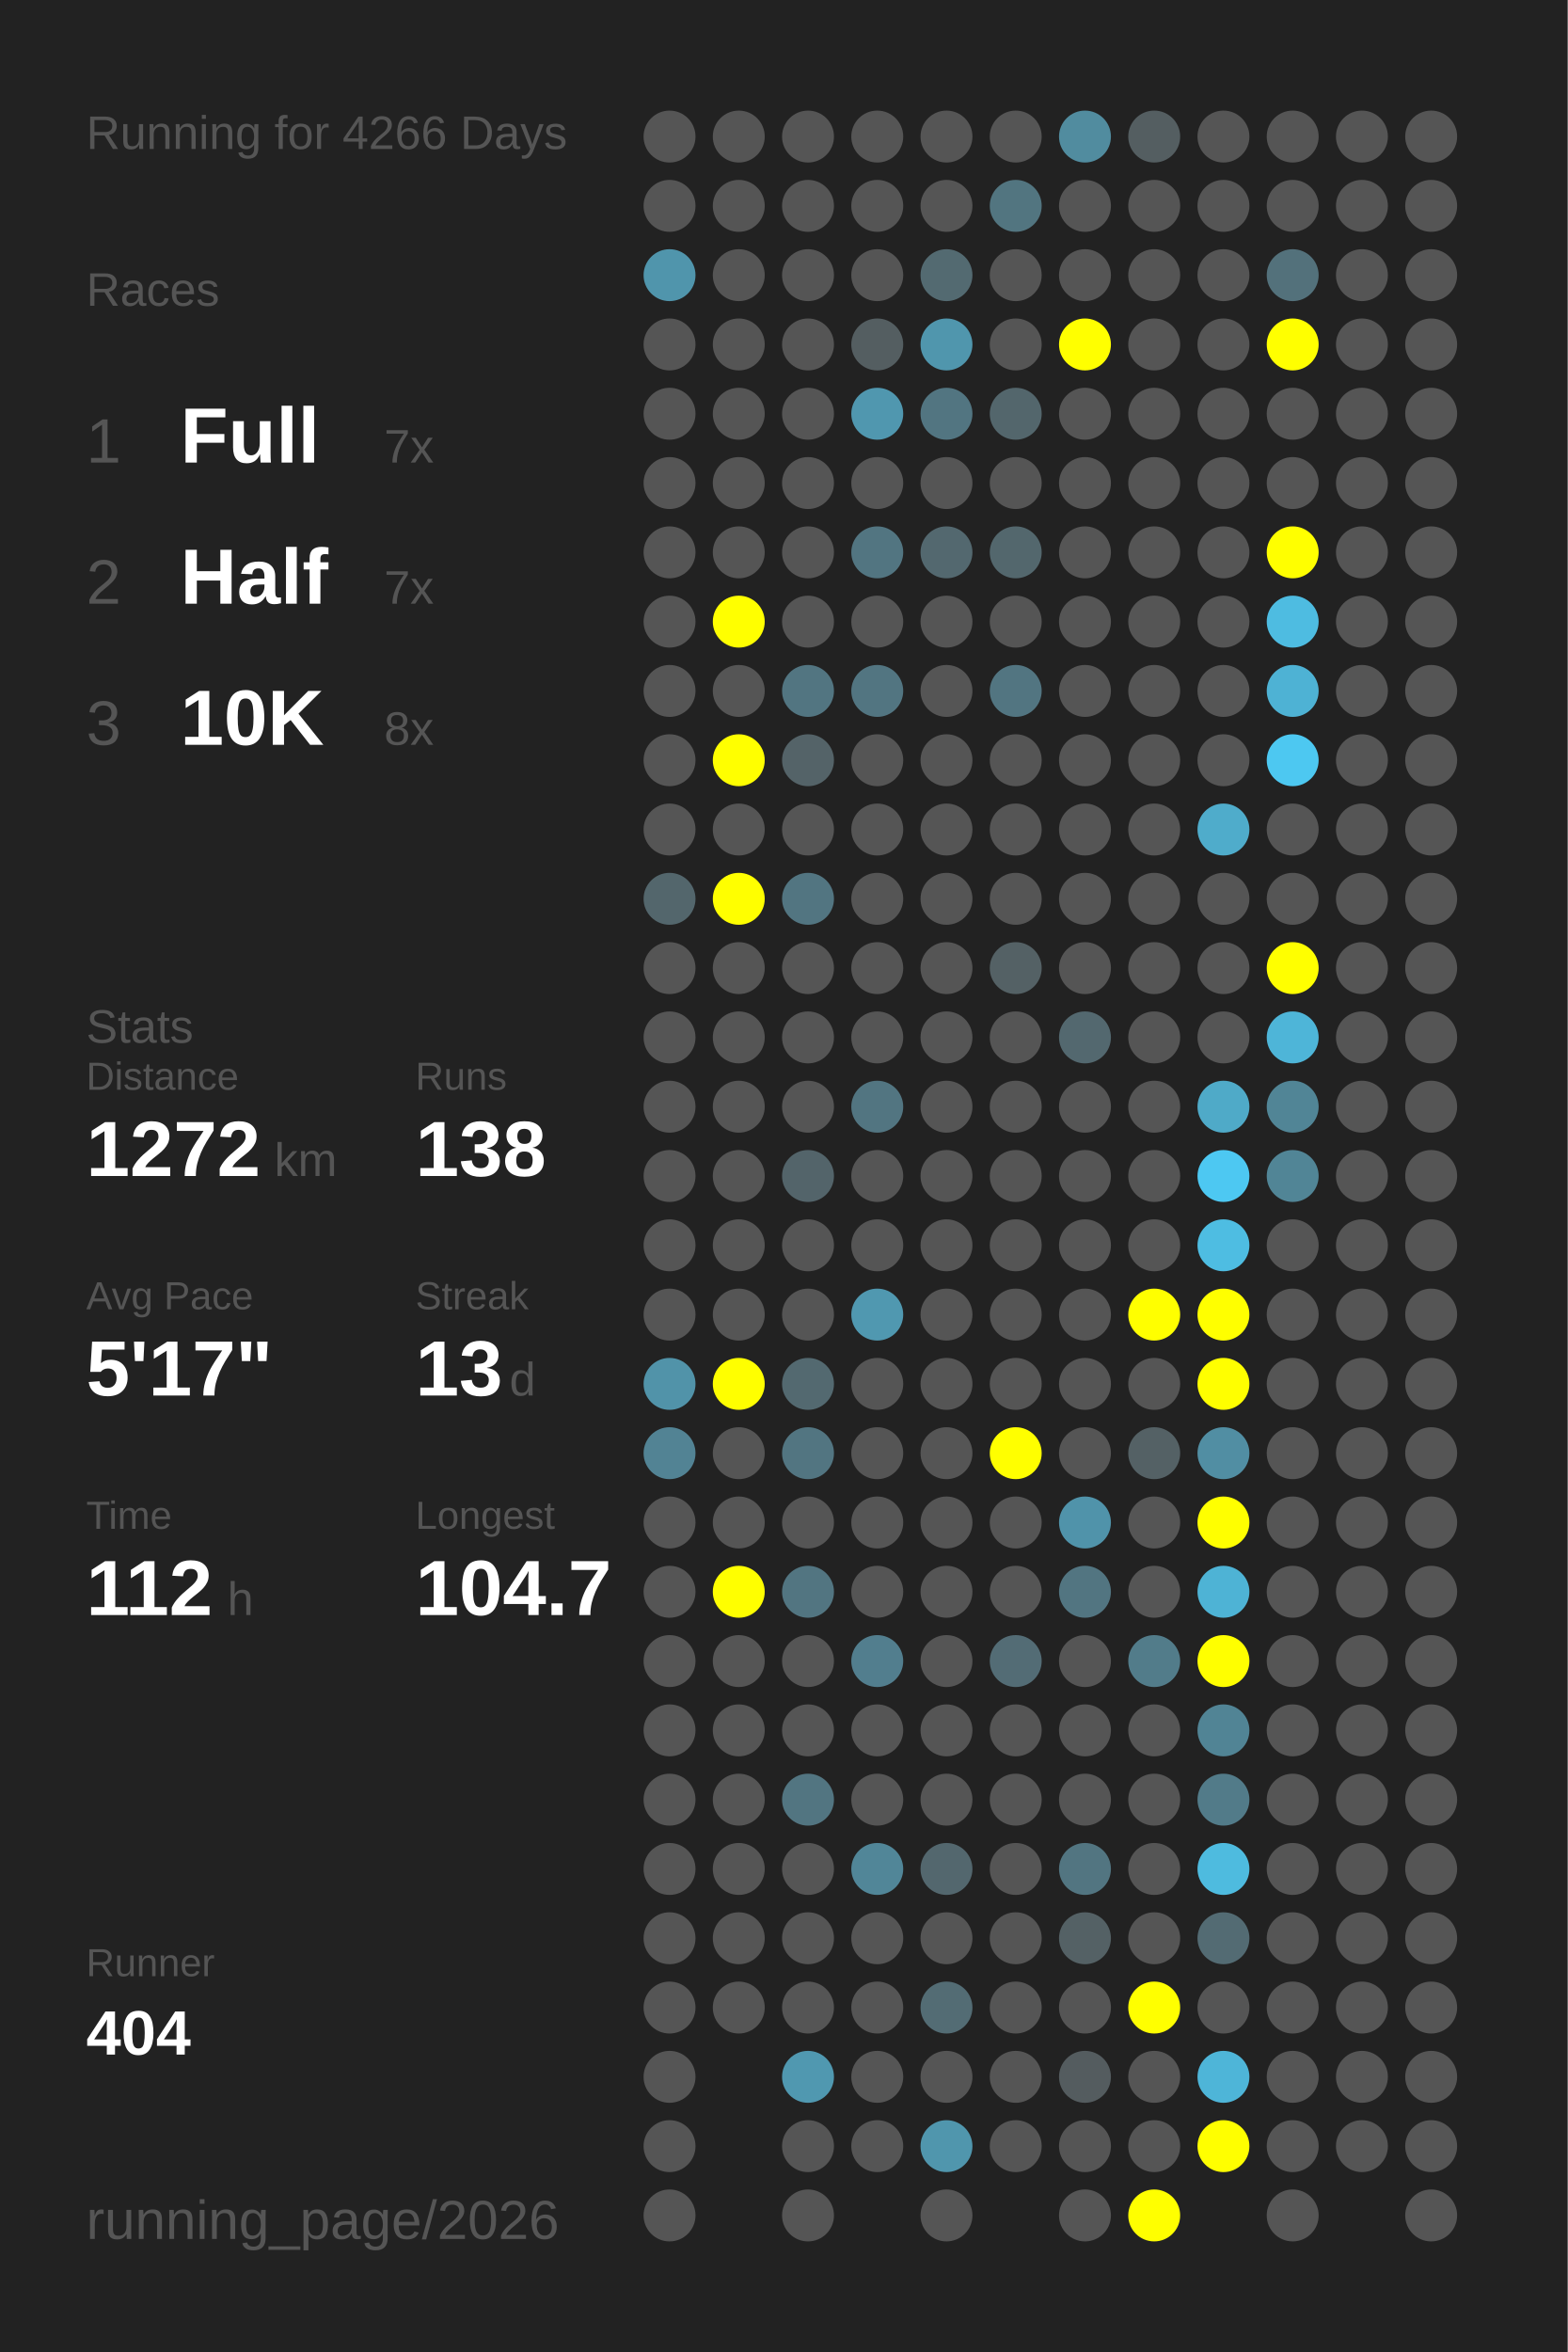
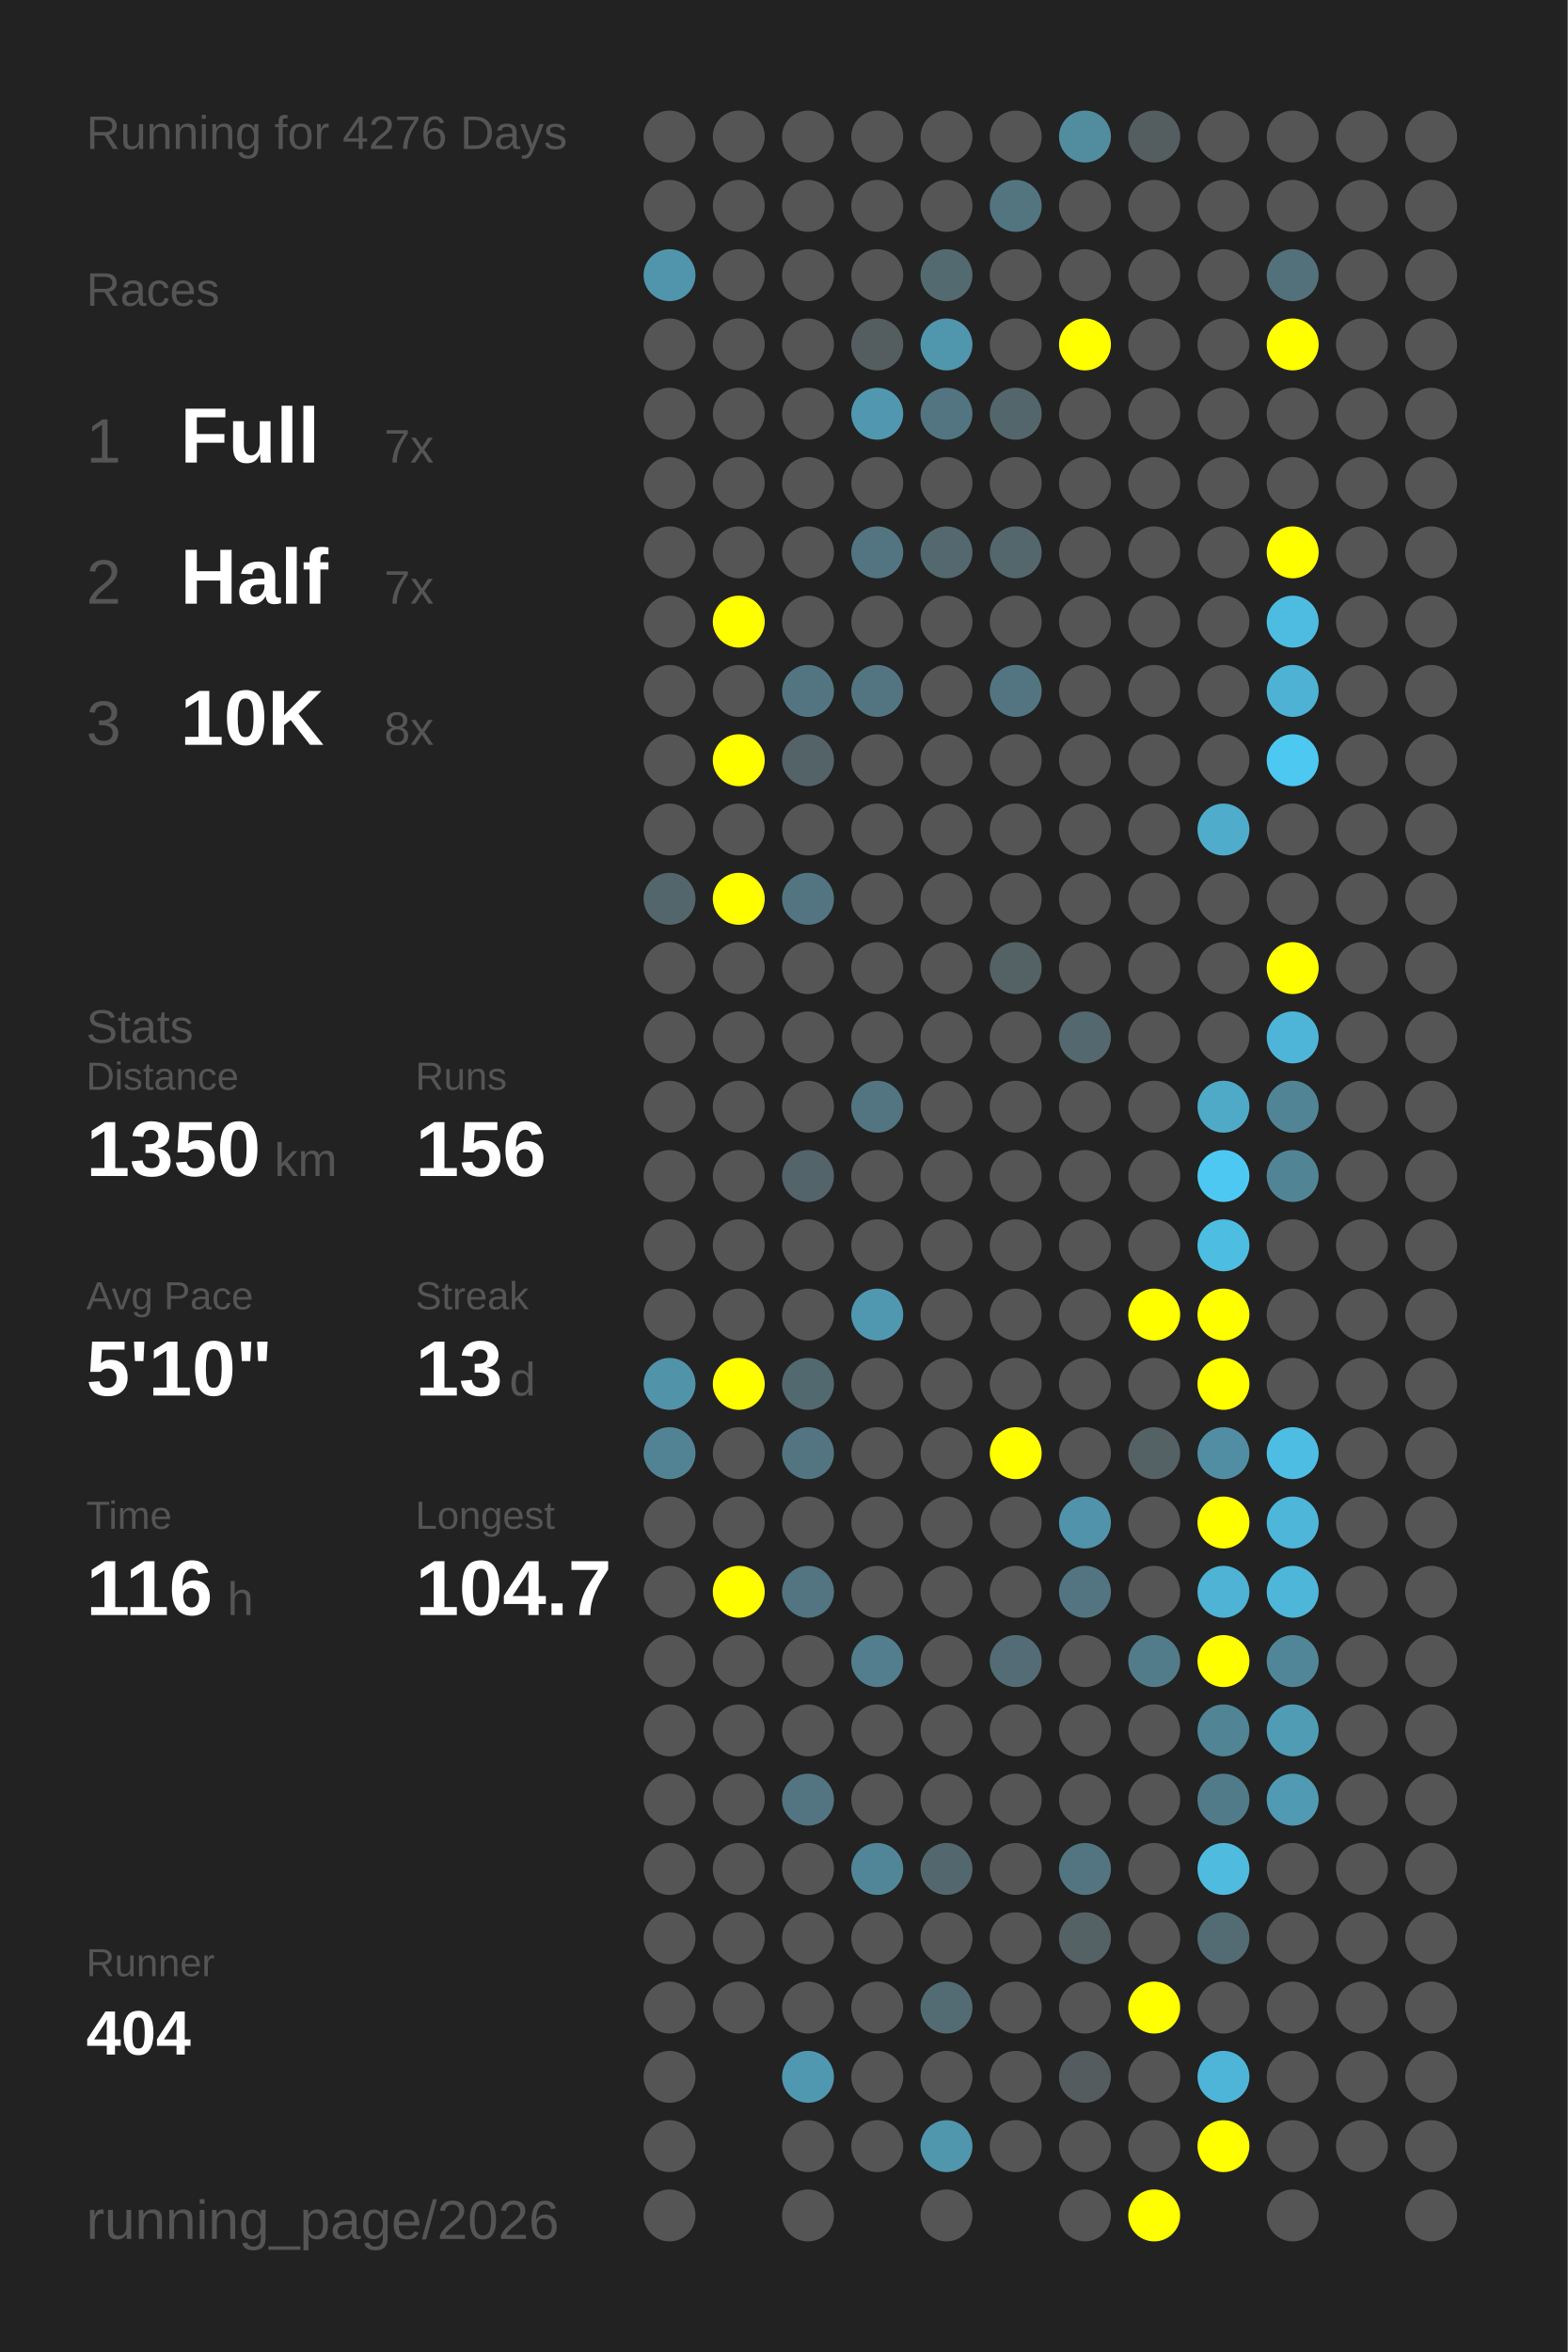
<svg xmlns="http://www.w3.org/2000/svg" baseProfile="full" height="300mm" version="1.1" viewBox="0,0,200,300" width="200mm">
  <defs />
  <rect fill="#222222" height="300" width="200" x="0" y="0" />
-   <text fill="#555555" style="font-size:6px; font-family:Arial;" x="11" y="19">Running for 4266 Days</text>
+   <text fill="#555555" style="font-size:6px; font-family:Arial;" x="11" y="19">Running for 4276 Days</text>
  <text fill="#555555" style="font-size:6px; font-family:Arial;" x="11" y="39">Races</text>
  <text fill="#555555" style="font-size:8px; font-family:Arial;" x="11" y="59">1</text>
  <text fill="#FFFFFF" style="font-size:10px; font-family:Arial; font-weight:bold;" x="23" y="59">Full</text>
  <text fill="#555555" style="font-size:6px; font-family:Arial;" x="49" y="59">7x</text>
  <text fill="#555555" style="font-size:8px; font-family:Arial;" x="11" y="77">2</text>
  <text fill="#FFFFFF" style="font-size:10px; font-family:Arial; font-weight:bold;" x="23" y="77">Half</text>
  <text fill="#555555" style="font-size:6px; font-family:Arial;" x="49" y="77">7x</text>
  <text fill="#555555" style="font-size:8px; font-family:Arial;" x="11" y="95">3</text>
  <text fill="#FFFFFF" style="font-size:10px; font-family:Arial; font-weight:bold;" x="23" y="95">10K</text>
  <text fill="#555555" style="font-size:6px; font-family:Arial;" x="49" y="95">8x</text>
  <text fill="#555555" style="font-size:6px; font-family:Arial;" x="11" y="133">Stats</text>
  <text fill="#555555" style="font-size:5px; font-family:Arial;" x="11" y="139">Distance</text>
-   <text fill="#FFFFFF" style="font-size:10px; font-family:Arial; font-weight:bold;" x="11" y="150">1272</text>
+   <text fill="#FFFFFF" style="font-size:10px; font-family:Arial; font-weight:bold;" x="11" y="150">1350</text>
  <text fill="#555555" style="font-size:6px; font-family:Arial;" x="35" y="150">km</text>
  <text fill="#555555" style="font-size:5px; font-family:Arial;" x="53" y="139">Runs</text>
-   <text fill="#FFFFFF" style="font-size:10px; font-family:Arial; font-weight:bold;" x="53" y="150">138</text>
+   <text fill="#FFFFFF" style="font-size:10px; font-family:Arial; font-weight:bold;" x="53" y="150">156</text>
  <text fill="#555555" style="font-size:5px; font-family:Arial;" x="11" y="167">Avg Pace</text>
-   <text fill="#FFFFFF" style="font-size:10px; font-family:Arial; font-weight:bold;" x="11" y="178">5'17"</text>
+   <text fill="#FFFFFF" style="font-size:10px; font-family:Arial; font-weight:bold;" x="11" y="178">5'10"</text>
  <text fill="#555555" style="font-size:5px; font-family:Arial;" x="53" y="167">Streak</text>
  <text fill="#FFFFFF" style="font-size:10px; font-family:Arial; font-weight:bold;" x="53" y="178">13</text>
  <text fill="#555555" style="font-size:6px; font-family:Arial;" x="65" y="178">d</text>
  <text fill="#555555" style="font-size:5px; font-family:Arial;" x="11" y="195">Time</text>
-   <text fill="#FFFFFF" style="font-size:10px; font-family:Arial; font-weight:bold;" x="11" y="206">112</text>
+   <text fill="#FFFFFF" style="font-size:10px; font-family:Arial; font-weight:bold;" x="11" y="206">116</text>
  <text fill="#555555" style="font-size:6px; font-family:Arial;" x="29" y="206">h</text>
  <text fill="#555555" style="font-size:5px; font-family:Arial;" x="53" y="195">Longest</text>
  <text fill="#FFFFFF" style="font-size:10px; font-family:Arial; font-weight:bold;" x="53" y="206">104.7</text>
  <text fill="#555555" style="font-size:5px; font-family:Arial;" x="11" y="252.065">Runner</text>
  <text fill="#FFFFFF" style="font-size:8px; font-family:Arial; font-weight:bold;" x="11" y="262.065">404</text>
  <text fill="#555555" style="font-size:7px; font-family:Arial;" x="11" y="285.581">running_page/2026</text>
  <circle cx="85.417" cy="17.419" fill="#555555" r="3.312" />
  <circle cx="85.417" cy="26.258" fill="#555555" r="3.312" />
  <circle cx="85.417" cy="35.097" fill="#5095ac" r="3.312" />
  <circle cx="85.417" cy="43.935" fill="#555555" r="3.312" />
  <circle cx="85.417" cy="52.774" fill="#555555" r="3.312" />
  <circle cx="85.417" cy="61.613" fill="#555555" r="3.312" />
  <circle cx="85.417" cy="70.452" fill="#555555" r="3.312" />
  <circle cx="85.417" cy="79.29" fill="#555555" r="3.312" />
  <circle cx="85.417" cy="88.129" fill="#555555" r="3.312" />
  <circle cx="85.417" cy="96.968" fill="#555555" r="3.312" />
  <circle cx="85.417" cy="105.806" fill="#555555" r="3.312" />
  <circle cx="85.417" cy="114.645" fill="#53666c" r="3.312" />
  <circle cx="85.417" cy="123.484" fill="#555555" r="3.312" />
  <circle cx="85.417" cy="132.323" fill="#555555" r="3.312" />
  <circle cx="85.417" cy="141.161" fill="#555555" r="3.312" />
  <circle cx="85.417" cy="150" fill="#555555" r="3.312" />
  <circle cx="85.417" cy="158.839" fill="#555555" r="3.312" />
  <circle cx="85.417" cy="167.677" fill="#555555" r="3.312" />
  <circle cx="85.417" cy="176.516" fill="#5193a9" r="3.312" />
  <circle cx="85.417" cy="185.355" fill="#528394" r="3.312" />
  <circle cx="85.417" cy="194.194" fill="#555555" r="3.312" />
  <circle cx="85.417" cy="203.032" fill="#555555" r="3.312" />
  <circle cx="85.417" cy="211.871" fill="#555555" r="3.312" />
  <circle cx="85.417" cy="220.71" fill="#555555" r="3.312" />
  <circle cx="85.417" cy="229.548" fill="#555555" r="3.312" />
  <circle cx="85.417" cy="238.387" fill="#555555" r="3.312" />
  <circle cx="85.417" cy="247.226" fill="#555555" r="3.312" />
  <circle cx="85.417" cy="256.065" fill="#555555" r="3.312" />
  <circle cx="85.417" cy="264.903" fill="#555555" r="3.312" />
  <circle cx="85.417" cy="273.742" fill="#555555" r="3.312" />
  <circle cx="85.417" cy="282.581" fill="#555555" r="3.312" />
  <circle cx="94.25" cy="17.419" fill="#555555" r="3.312" />
  <circle cx="94.25" cy="26.258" fill="#555555" r="3.312" />
  <circle cx="94.25" cy="35.097" fill="#555555" r="3.312" />
  <circle cx="94.25" cy="43.935" fill="#555555" r="3.312" />
  <circle cx="94.25" cy="52.774" fill="#555555" r="3.312" />
  <circle cx="94.25" cy="61.613" fill="#555555" r="3.312" />
  <circle cx="94.25" cy="70.452" fill="#555555" r="3.312" />
  <circle cx="94.25" cy="79.29" fill="#FFFF00" r="3.312" />
  <circle cx="94.25" cy="88.129" fill="#555555" r="3.312" />
  <circle cx="94.25" cy="96.968" fill="#FFFF00" r="3.312" />
  <circle cx="94.25" cy="105.806" fill="#555555" r="3.312" />
  <circle cx="94.25" cy="114.645" fill="#FFFF00" r="3.312" />
  <circle cx="94.25" cy="123.484" fill="#555555" r="3.312" />
  <circle cx="94.25" cy="132.323" fill="#555555" r="3.312" />
  <circle cx="94.25" cy="141.161" fill="#555555" r="3.312" />
  <circle cx="94.25" cy="150" fill="#555555" r="3.312" />
  <circle cx="94.25" cy="158.839" fill="#555555" r="3.312" />
  <circle cx="94.25" cy="167.677" fill="#555555" r="3.312" />
  <circle cx="94.25" cy="176.516" fill="#FFFF00" r="3.312" />
  <circle cx="94.25" cy="185.355" fill="#555555" r="3.312" />
  <circle cx="94.25" cy="194.194" fill="#555555" r="3.312" />
  <circle cx="94.25" cy="203.032" fill="#FFFF00" r="3.312" />
  <circle cx="94.25" cy="211.871" fill="#555555" r="3.312" />
  <circle cx="94.25" cy="220.71" fill="#555555" r="3.312" />
  <circle cx="94.25" cy="229.548" fill="#555555" r="3.312" />
  <circle cx="94.25" cy="238.387" fill="#555555" r="3.312" />
  <circle cx="94.25" cy="247.226" fill="#555555" r="3.312" />
  <circle cx="94.25" cy="256.065" fill="#555555" r="3.312" />
  <circle cx="103.083" cy="17.419" fill="#555555" r="3.312" />
  <circle cx="103.083" cy="26.258" fill="#555555" r="3.312" />
  <circle cx="103.083" cy="35.097" fill="#555555" r="3.312" />
  <circle cx="103.083" cy="43.935" fill="#555555" r="3.312" />
  <circle cx="103.083" cy="52.774" fill="#555555" r="3.312" />
  <circle cx="103.083" cy="61.613" fill="#555555" r="3.312" />
  <circle cx="103.083" cy="70.452" fill="#555555" r="3.312" />
  <circle cx="103.083" cy="79.29" fill="#555555" r="3.312" />
  <circle cx="103.083" cy="88.129" fill="#527581" r="3.312" />
  <circle cx="103.083" cy="96.968" fill="#546368" r="3.312" />
  <circle cx="103.083" cy="105.806" fill="#555555" r="3.312" />
  <circle cx="103.083" cy="114.645" fill="#527581" r="3.312" />
  <circle cx="103.083" cy="123.484" fill="#555555" r="3.312" />
  <circle cx="103.083" cy="132.323" fill="#555555" r="3.312" />
  <circle cx="103.083" cy="141.161" fill="#555555" r="3.312" />
  <circle cx="103.083" cy="150" fill="#53646a" r="3.312" />
  <circle cx="103.083" cy="158.839" fill="#555555" r="3.312" />
  <circle cx="103.083" cy="167.677" fill="#555555" r="3.312" />
  <circle cx="103.083" cy="176.516" fill="#536970" r="3.312" />
  <circle cx="103.083" cy="185.355" fill="#527581" r="3.312" />
  <circle cx="103.083" cy="194.194" fill="#555555" r="3.312" />
  <circle cx="103.083" cy="203.032" fill="#527581" r="3.312" />
  <circle cx="103.083" cy="211.871" fill="#555555" r="3.312" />
  <circle cx="103.083" cy="220.71" fill="#555555" r="3.312" />
  <circle cx="103.083" cy="229.548" fill="#527581" r="3.312" />
  <circle cx="103.083" cy="238.387" fill="#555555" r="3.312" />
  <circle cx="103.083" cy="247.226" fill="#555555" r="3.312" />
  <circle cx="103.083" cy="256.065" fill="#555555" r="3.312" />
  <circle cx="103.083" cy="264.903" fill="#5098b0" r="3.312" />
  <circle cx="103.083" cy="273.742" fill="#555555" r="3.312" />
  <circle cx="103.083" cy="282.581" fill="#555555" r="3.312" />
  <circle cx="111.917" cy="17.419" fill="#555555" r="3.312" />
  <circle cx="111.917" cy="26.258" fill="#555555" r="3.312" />
  <circle cx="111.917" cy="35.097" fill="#555555" r="3.312" />
  <circle cx="111.917" cy="43.935" fill="#545e61" r="3.312" />
  <circle cx="111.917" cy="52.774" fill="#5097af" r="3.312" />
  <circle cx="111.917" cy="61.613" fill="#555555" r="3.312" />
  <circle cx="111.917" cy="70.452" fill="#527581" r="3.312" />
  <circle cx="111.917" cy="79.29" fill="#555555" r="3.312" />
  <circle cx="111.917" cy="88.129" fill="#527581" r="3.312" />
  <circle cx="111.917" cy="96.968" fill="#555555" r="3.312" />
  <circle cx="111.917" cy="105.806" fill="#555555" r="3.312" />
  <circle cx="111.917" cy="114.645" fill="#555555" r="3.312" />
  <circle cx="111.917" cy="123.484" fill="#555555" r="3.312" />
  <circle cx="111.917" cy="132.323" fill="#555555" r="3.312" />
  <circle cx="111.917" cy="141.161" fill="#527581" r="3.312" />
  <circle cx="111.917" cy="150" fill="#555555" r="3.312" />
  <circle cx="111.917" cy="158.839" fill="#555555" r="3.312" />
  <circle cx="111.917" cy="167.677" fill="#5098b0" r="3.312" />
  <circle cx="111.917" cy="176.516" fill="#555555" r="3.312" />
  <circle cx="111.917" cy="185.355" fill="#555555" r="3.312" />
  <circle cx="111.917" cy="194.194" fill="#555555" r="3.312" />
  <circle cx="111.917" cy="203.032" fill="#555555" r="3.312" />
  <circle cx="111.917" cy="211.871" fill="#527e8e" r="3.312" />
  <circle cx="111.917" cy="220.71" fill="#555555" r="3.312" />
  <circle cx="111.917" cy="229.548" fill="#555555" r="3.312" />
  <circle cx="111.917" cy="238.387" fill="#518698" r="3.312" />
  <circle cx="111.917" cy="247.226" fill="#555555" r="3.312" />
  <circle cx="111.917" cy="256.065" fill="#555555" r="3.312" />
  <circle cx="111.917" cy="264.903" fill="#555555" r="3.312" />
  <circle cx="111.917" cy="273.742" fill="#555555" r="3.312" />
  <circle cx="120.75" cy="17.419" fill="#555555" r="3.312" />
  <circle cx="120.75" cy="26.258" fill="#555555" r="3.312" />
  <circle cx="120.75" cy="35.097" fill="#536a71" r="3.312" />
  <circle cx="120.75" cy="43.935" fill="#5096ad" r="3.312" />
  <circle cx="120.75" cy="52.774" fill="#527581" r="3.312" />
  <circle cx="120.75" cy="61.613" fill="#555555" r="3.312" />
  <circle cx="120.75" cy="70.452" fill="#53686f" r="3.312" />
  <circle cx="120.75" cy="79.29" fill="#555555" r="3.312" />
  <circle cx="120.75" cy="88.129" fill="#555555" r="3.312" />
  <circle cx="120.75" cy="96.968" fill="#555555" r="3.312" />
  <circle cx="120.75" cy="105.806" fill="#555555" r="3.312" />
  <circle cx="120.75" cy="114.645" fill="#555555" r="3.312" />
  <circle cx="120.75" cy="123.484" fill="#555555" r="3.312" />
  <circle cx="120.75" cy="132.323" fill="#555555" r="3.312" />
  <circle cx="120.75" cy="141.161" fill="#555555" r="3.312" />
  <circle cx="120.75" cy="150" fill="#555555" r="3.312" />
  <circle cx="120.75" cy="158.839" fill="#555555" r="3.312" />
  <circle cx="120.75" cy="167.677" fill="#555555" r="3.312" />
  <circle cx="120.75" cy="176.516" fill="#555555" r="3.312" />
  <circle cx="120.75" cy="185.355" fill="#555555" r="3.312" />
  <circle cx="120.75" cy="194.194" fill="#555555" r="3.312" />
  <circle cx="120.75" cy="203.032" fill="#555555" r="3.312" />
  <circle cx="120.75" cy="211.871" fill="#555555" r="3.312" />
  <circle cx="120.75" cy="220.71" fill="#555555" r="3.312" />
  <circle cx="120.75" cy="229.548" fill="#555555" r="3.312" />
  <circle cx="120.75" cy="238.387" fill="#53676e" r="3.312" />
  <circle cx="120.75" cy="247.226" fill="#555555" r="3.312" />
  <circle cx="120.75" cy="256.065" fill="#536c74" r="3.312" />
  <circle cx="120.75" cy="264.903" fill="#555555" r="3.312" />
  <circle cx="120.75" cy="273.742" fill="#5096ad" r="3.312" />
  <circle cx="120.75" cy="282.581" fill="#555555" r="3.312" />
  <circle cx="129.583" cy="17.419" fill="#555555" r="3.312" />
  <circle cx="129.583" cy="26.258" fill="#527580" r="3.312" />
  <circle cx="129.583" cy="35.097" fill="#555555" r="3.312" />
  <circle cx="129.583" cy="43.935" fill="#555555" r="3.312" />
  <circle cx="129.583" cy="52.774" fill="#53666c" r="3.312" />
  <circle cx="129.583" cy="61.613" fill="#555555" r="3.312" />
  <circle cx="129.583" cy="70.452" fill="#53676d" r="3.312" />
  <circle cx="129.583" cy="79.29" fill="#555555" r="3.312" />
  <circle cx="129.583" cy="88.129" fill="#527581" r="3.312" />
  <circle cx="129.583" cy="96.968" fill="#555555" r="3.312" />
  <circle cx="129.583" cy="105.806" fill="#555555" r="3.312" />
  <circle cx="129.583" cy="114.645" fill="#555555" r="3.312" />
  <circle cx="129.583" cy="123.484" fill="#546165" r="3.312" />
  <circle cx="129.583" cy="132.323" fill="#555555" r="3.312" />
  <circle cx="129.583" cy="141.161" fill="#555555" r="3.312" />
  <circle cx="129.583" cy="150" fill="#555555" r="3.312" />
  <circle cx="129.583" cy="158.839" fill="#555555" r="3.312" />
  <circle cx="129.583" cy="167.677" fill="#555555" r="3.312" />
  <circle cx="129.583" cy="176.516" fill="#555555" r="3.312" />
  <circle cx="129.583" cy="185.355" fill="#FFFF00" r="3.312" />
  <circle cx="129.583" cy="194.194" fill="#555555" r="3.312" />
  <circle cx="129.583" cy="203.032" fill="#555555" r="3.312" />
  <circle cx="129.583" cy="211.871" fill="#536c75" r="3.312" />
  <circle cx="129.583" cy="220.71" fill="#555555" r="3.312" />
  <circle cx="129.583" cy="229.548" fill="#555555" r="3.312" />
  <circle cx="129.583" cy="238.387" fill="#555555" r="3.312" />
  <circle cx="129.583" cy="247.226" fill="#555555" r="3.312" />
  <circle cx="129.583" cy="256.065" fill="#555555" r="3.312" />
  <circle cx="129.583" cy="264.903" fill="#555555" r="3.312" />
  <circle cx="129.583" cy="273.742" fill="#555555" r="3.312" />
  <circle cx="138.417" cy="17.419" fill="#518c9f" r="3.312" />
  <circle cx="138.417" cy="26.258" fill="#555555" r="3.312" />
  <circle cx="138.417" cy="35.097" fill="#555555" r="3.312" />
  <circle cx="138.417" cy="43.935" fill="#FFFF00" r="3.312" />
  <circle cx="138.417" cy="52.774" fill="#555555" r="3.312" />
  <circle cx="138.417" cy="61.613" fill="#555555" r="3.312" />
  <circle cx="138.417" cy="70.452" fill="#555555" r="3.312" />
  <circle cx="138.417" cy="79.29" fill="#555555" r="3.312" />
  <circle cx="138.417" cy="88.129" fill="#555555" r="3.312" />
  <circle cx="138.417" cy="96.968" fill="#555555" r="3.312" />
  <circle cx="138.417" cy="105.806" fill="#555555" r="3.312" />
  <circle cx="138.417" cy="114.645" fill="#555555" r="3.312" />
  <circle cx="138.417" cy="123.484" fill="#555555" r="3.312" />
  <circle cx="138.417" cy="132.323" fill="#53686f" r="3.312" />
  <circle cx="138.417" cy="141.161" fill="#555555" r="3.312" />
  <circle cx="138.417" cy="150" fill="#555555" r="3.312" />
  <circle cx="138.417" cy="158.839" fill="#555555" r="3.312" />
  <circle cx="138.417" cy="167.677" fill="#555555" r="3.312" />
  <circle cx="138.417" cy="176.516" fill="#555555" r="3.312" />
  <circle cx="138.417" cy="185.355" fill="#555555" r="3.312" />
  <circle cx="138.417" cy="194.194" fill="#5093aa" r="3.312" />
  <circle cx="138.417" cy="203.032" fill="#527581" r="3.312" />
  <circle cx="138.417" cy="211.871" fill="#555555" r="3.312" />
  <circle cx="138.417" cy="220.71" fill="#555555" r="3.312" />
  <circle cx="138.417" cy="229.548" fill="#555555" r="3.312" />
  <circle cx="138.417" cy="238.387" fill="#527581" r="3.312" />
  <circle cx="138.417" cy="247.226" fill="#546165" r="3.312" />
  <circle cx="138.417" cy="256.065" fill="#555555" r="3.312" />
  <circle cx="138.417" cy="264.903" fill="#545c5f" r="3.312" />
  <circle cx="138.417" cy="273.742" fill="#555555" r="3.312" />
  <circle cx="138.417" cy="282.581" fill="#555555" r="3.312" />
  <circle cx="147.25" cy="17.419" fill="#545e61" r="3.312" />
  <circle cx="147.25" cy="26.258" fill="#555555" r="3.312" />
  <circle cx="147.25" cy="35.097" fill="#555555" r="3.312" />
  <circle cx="147.25" cy="43.935" fill="#555555" r="3.312" />
  <circle cx="147.25" cy="52.774" fill="#555555" r="3.312" />
  <circle cx="147.25" cy="61.613" fill="#555555" r="3.312" />
  <circle cx="147.25" cy="70.452" fill="#555555" r="3.312" />
  <circle cx="147.25" cy="79.29" fill="#555555" r="3.312" />
  <circle cx="147.25" cy="88.129" fill="#555555" r="3.312" />
  <circle cx="147.25" cy="96.968" fill="#555555" r="3.312" />
  <circle cx="147.25" cy="105.806" fill="#555555" r="3.312" />
  <circle cx="147.25" cy="114.645" fill="#555555" r="3.312" />
  <circle cx="147.25" cy="123.484" fill="#555555" r="3.312" />
  <circle cx="147.25" cy="132.323" fill="#555555" r="3.312" />
  <circle cx="147.25" cy="141.161" fill="#555555" r="3.312" />
  <circle cx="147.25" cy="150" fill="#555555" r="3.312" />
  <circle cx="147.25" cy="158.839" fill="#555555" r="3.312" />
  <circle cx="147.25" cy="167.677" fill="#FFFF00" r="3.312" />
  <circle cx="147.25" cy="176.516" fill="#555555" r="3.312" />
  <circle cx="147.25" cy="185.355" fill="#546165" r="3.312" />
  <circle cx="147.25" cy="194.194" fill="#555555" r="3.312" />
  <circle cx="147.25" cy="203.032" fill="#555555" r="3.312" />
  <circle cx="147.25" cy="211.871" fill="#527c8a" r="3.312" />
  <circle cx="147.25" cy="220.71" fill="#555555" r="3.312" />
  <circle cx="147.25" cy="229.548" fill="#555555" r="3.312" />
  <circle cx="147.25" cy="238.387" fill="#555555" r="3.312" />
  <circle cx="147.25" cy="247.226" fill="#555555" r="3.312" />
  <circle cx="147.25" cy="256.065" fill="#FFFF00" r="3.312" />
  <circle cx="147.25" cy="264.903" fill="#555555" r="3.312" />
  <circle cx="147.25" cy="273.742" fill="#555555" r="3.312" />
  <circle cx="147.25" cy="282.581" fill="#FFFF00" r="3.312" />
  <circle cx="156.083" cy="17.419" fill="#555555" r="3.312" />
  <circle cx="156.083" cy="26.258" fill="#555555" r="3.312" />
  <circle cx="156.083" cy="35.097" fill="#555555" r="3.312" />
  <circle cx="156.083" cy="43.935" fill="#555555" r="3.312" />
  <circle cx="156.083" cy="52.774" fill="#555555" r="3.312" />
  <circle cx="156.083" cy="61.613" fill="#555555" r="3.312" />
  <circle cx="156.083" cy="70.452" fill="#555555" r="3.312" />
  <circle cx="156.083" cy="79.29" fill="#555555" r="3.312" />
  <circle cx="156.083" cy="88.129" fill="#555555" r="3.312" />
  <circle cx="156.083" cy="96.968" fill="#555555" r="3.312" />
  <circle cx="156.083" cy="105.806" fill="#4faccb" r="3.312" />
  <circle cx="156.083" cy="114.645" fill="#555555" r="3.312" />
  <circle cx="156.083" cy="123.484" fill="#555555" r="3.312" />
  <circle cx="156.083" cy="132.323" fill="#555555" r="3.312" />
  <circle cx="156.083" cy="141.161" fill="#4faac8" r="3.312" />
  <circle cx="156.083" cy="150" fill="#4dc8f2" r="3.312" />
  <circle cx="156.083" cy="158.839" fill="#4ebde2" r="3.312" />
  <circle cx="156.083" cy="167.677" fill="#FFFF00" r="3.312" />
  <circle cx="156.083" cy="176.516" fill="#FFFF00" r="3.312" />
  <circle cx="156.083" cy="185.355" fill="#518ea3" r="3.312" />
  <circle cx="156.083" cy="194.194" fill="#FFFF00" r="3.312" />
  <circle cx="156.083" cy="203.032" fill="#4eb3d5" r="3.312" />
  <circle cx="156.083" cy="211.871" fill="#FFFF00" r="3.312" />
  <circle cx="156.083" cy="220.71" fill="#518495" r="3.312" />
  <circle cx="156.083" cy="229.548" fill="#527b89" r="3.312" />
  <circle cx="156.083" cy="238.387" fill="#4ebbdf" r="3.312" />
  <circle cx="156.083" cy="247.226" fill="#536b73" r="3.312" />
  <circle cx="156.083" cy="256.065" fill="#555555" r="3.312" />
  <circle cx="156.083" cy="264.903" fill="#4eb5d8" r="3.312" />
  <circle cx="156.083" cy="273.742" fill="#FFFF00" r="3.312" />
  <circle cx="164.917" cy="17.419" fill="#555555" r="3.312" />
  <circle cx="164.917" cy="26.258" fill="#555555" r="3.312" />
  <circle cx="164.917" cy="35.097" fill="#53717b" r="3.312" />
  <circle cx="164.917" cy="43.935" fill="#FFFF00" r="3.312" />
  <circle cx="164.917" cy="52.774" fill="#555555" r="3.312" />
  <circle cx="164.917" cy="61.613" fill="#555555" r="3.312" />
  <circle cx="164.917" cy="70.452" fill="#FFFF00" r="3.312" />
  <circle cx="164.917" cy="79.29" fill="#4ebce1" r="3.312" />
  <circle cx="164.917" cy="88.129" fill="#4eb2d4" r="3.312" />
  <circle cx="164.917" cy="96.968" fill="#4dc8f1" r="3.312" />
  <circle cx="164.917" cy="105.806" fill="#555555" r="3.312" />
  <circle cx="164.917" cy="114.645" fill="#555555" r="3.312" />
  <circle cx="164.917" cy="123.484" fill="#FFFF00" r="3.312" />
  <circle cx="164.917" cy="132.323" fill="#4eb5d8" r="3.312" />
  <circle cx="164.917" cy="141.161" fill="#518596" r="3.312" />
  <circle cx="164.917" cy="150" fill="#518596" r="3.312" />
  <circle cx="164.917" cy="158.839" fill="#555555" r="3.312" />
  <circle cx="164.917" cy="167.677" fill="#555555" r="3.312" />
  <circle cx="164.917" cy="176.516" fill="#555555" r="3.312" />
-   <circle cx="164.917" cy="185.355" fill="#555555" r="3.312" />
-   <circle cx="164.917" cy="194.194" fill="#555555" r="3.312" />
-   <circle cx="164.917" cy="203.032" fill="#555555" r="3.312" />
-   <circle cx="164.917" cy="211.871" fill="#555555" r="3.312" />
-   <circle cx="164.917" cy="220.71" fill="#555555" r="3.312" />
-   <circle cx="164.917" cy="229.548" fill="#555555" r="3.312" />
+   <circle cx="164.917" cy="185.355" fill="#4ebde3" r="3.312" />
+   <circle cx="164.917" cy="194.194" fill="#4eb6d9" r="3.312" />
+   <circle cx="164.917" cy="203.032" fill="#4eb6d9" r="3.312" />
+   <circle cx="164.917" cy="211.871" fill="#518698" r="3.312" />
+   <circle cx="164.917" cy="220.71" fill="#509cb5" r="3.312" />
+   <circle cx="164.917" cy="229.548" fill="#509ab3" r="3.312" />
  <circle cx="164.917" cy="238.387" fill="#555555" r="3.312" />
  <circle cx="164.917" cy="247.226" fill="#555555" r="3.312" />
  <circle cx="164.917" cy="256.065" fill="#555555" r="3.312" />
  <circle cx="164.917" cy="264.903" fill="#555555" r="3.312" />
  <circle cx="164.917" cy="273.742" fill="#555555" r="3.312" />
  <circle cx="164.917" cy="282.581" fill="#555555" r="3.312" />
  <circle cx="173.75" cy="17.419" fill="#555555" r="3.312" />
  <circle cx="173.75" cy="26.258" fill="#555555" r="3.312" />
  <circle cx="173.75" cy="35.097" fill="#555555" r="3.312" />
  <circle cx="173.75" cy="43.935" fill="#555555" r="3.312" />
  <circle cx="173.75" cy="52.774" fill="#555555" r="3.312" />
  <circle cx="173.75" cy="61.613" fill="#555555" r="3.312" />
  <circle cx="173.75" cy="70.452" fill="#555555" r="3.312" />
  <circle cx="173.75" cy="79.29" fill="#555555" r="3.312" />
  <circle cx="173.75" cy="88.129" fill="#555555" r="3.312" />
  <circle cx="173.75" cy="96.968" fill="#555555" r="3.312" />
  <circle cx="173.75" cy="105.806" fill="#555555" r="3.312" />
  <circle cx="173.75" cy="114.645" fill="#555555" r="3.312" />
  <circle cx="173.75" cy="123.484" fill="#555555" r="3.312" />
  <circle cx="173.75" cy="132.323" fill="#555555" r="3.312" />
  <circle cx="173.75" cy="141.161" fill="#555555" r="3.312" />
  <circle cx="173.75" cy="150" fill="#555555" r="3.312" />
  <circle cx="173.75" cy="158.839" fill="#555555" r="3.312" />
  <circle cx="173.75" cy="167.677" fill="#555555" r="3.312" />
  <circle cx="173.75" cy="176.516" fill="#555555" r="3.312" />
  <circle cx="173.75" cy="185.355" fill="#555555" r="3.312" />
  <circle cx="173.75" cy="194.194" fill="#555555" r="3.312" />
  <circle cx="173.75" cy="203.032" fill="#555555" r="3.312" />
  <circle cx="173.75" cy="211.871" fill="#555555" r="3.312" />
  <circle cx="173.75" cy="220.71" fill="#555555" r="3.312" />
  <circle cx="173.75" cy="229.548" fill="#555555" r="3.312" />
  <circle cx="173.75" cy="238.387" fill="#555555" r="3.312" />
  <circle cx="173.75" cy="247.226" fill="#555555" r="3.312" />
  <circle cx="173.75" cy="256.065" fill="#555555" r="3.312" />
  <circle cx="173.75" cy="264.903" fill="#555555" r="3.312" />
  <circle cx="173.75" cy="273.742" fill="#555555" r="3.312" />
  <circle cx="182.583" cy="17.419" fill="#555555" r="3.312" />
  <circle cx="182.583" cy="26.258" fill="#555555" r="3.312" />
  <circle cx="182.583" cy="35.097" fill="#555555" r="3.312" />
  <circle cx="182.583" cy="43.935" fill="#555555" r="3.312" />
  <circle cx="182.583" cy="52.774" fill="#555555" r="3.312" />
  <circle cx="182.583" cy="61.613" fill="#555555" r="3.312" />
  <circle cx="182.583" cy="70.452" fill="#555555" r="3.312" />
  <circle cx="182.583" cy="79.29" fill="#555555" r="3.312" />
  <circle cx="182.583" cy="88.129" fill="#555555" r="3.312" />
  <circle cx="182.583" cy="96.968" fill="#555555" r="3.312" />
  <circle cx="182.583" cy="105.806" fill="#555555" r="3.312" />
  <circle cx="182.583" cy="114.645" fill="#555555" r="3.312" />
  <circle cx="182.583" cy="123.484" fill="#555555" r="3.312" />
  <circle cx="182.583" cy="132.323" fill="#555555" r="3.312" />
  <circle cx="182.583" cy="141.161" fill="#555555" r="3.312" />
  <circle cx="182.583" cy="150" fill="#555555" r="3.312" />
  <circle cx="182.583" cy="158.839" fill="#555555" r="3.312" />
  <circle cx="182.583" cy="167.677" fill="#555555" r="3.312" />
  <circle cx="182.583" cy="176.516" fill="#555555" r="3.312" />
  <circle cx="182.583" cy="185.355" fill="#555555" r="3.312" />
  <circle cx="182.583" cy="194.194" fill="#555555" r="3.312" />
  <circle cx="182.583" cy="203.032" fill="#555555" r="3.312" />
  <circle cx="182.583" cy="211.871" fill="#555555" r="3.312" />
  <circle cx="182.583" cy="220.71" fill="#555555" r="3.312" />
  <circle cx="182.583" cy="229.548" fill="#555555" r="3.312" />
  <circle cx="182.583" cy="238.387" fill="#555555" r="3.312" />
  <circle cx="182.583" cy="247.226" fill="#555555" r="3.312" />
  <circle cx="182.583" cy="256.065" fill="#555555" r="3.312" />
  <circle cx="182.583" cy="264.903" fill="#555555" r="3.312" />
  <circle cx="182.583" cy="273.742" fill="#555555" r="3.312" />
  <circle cx="182.583" cy="282.581" fill="#555555" r="3.312" />
</svg>
